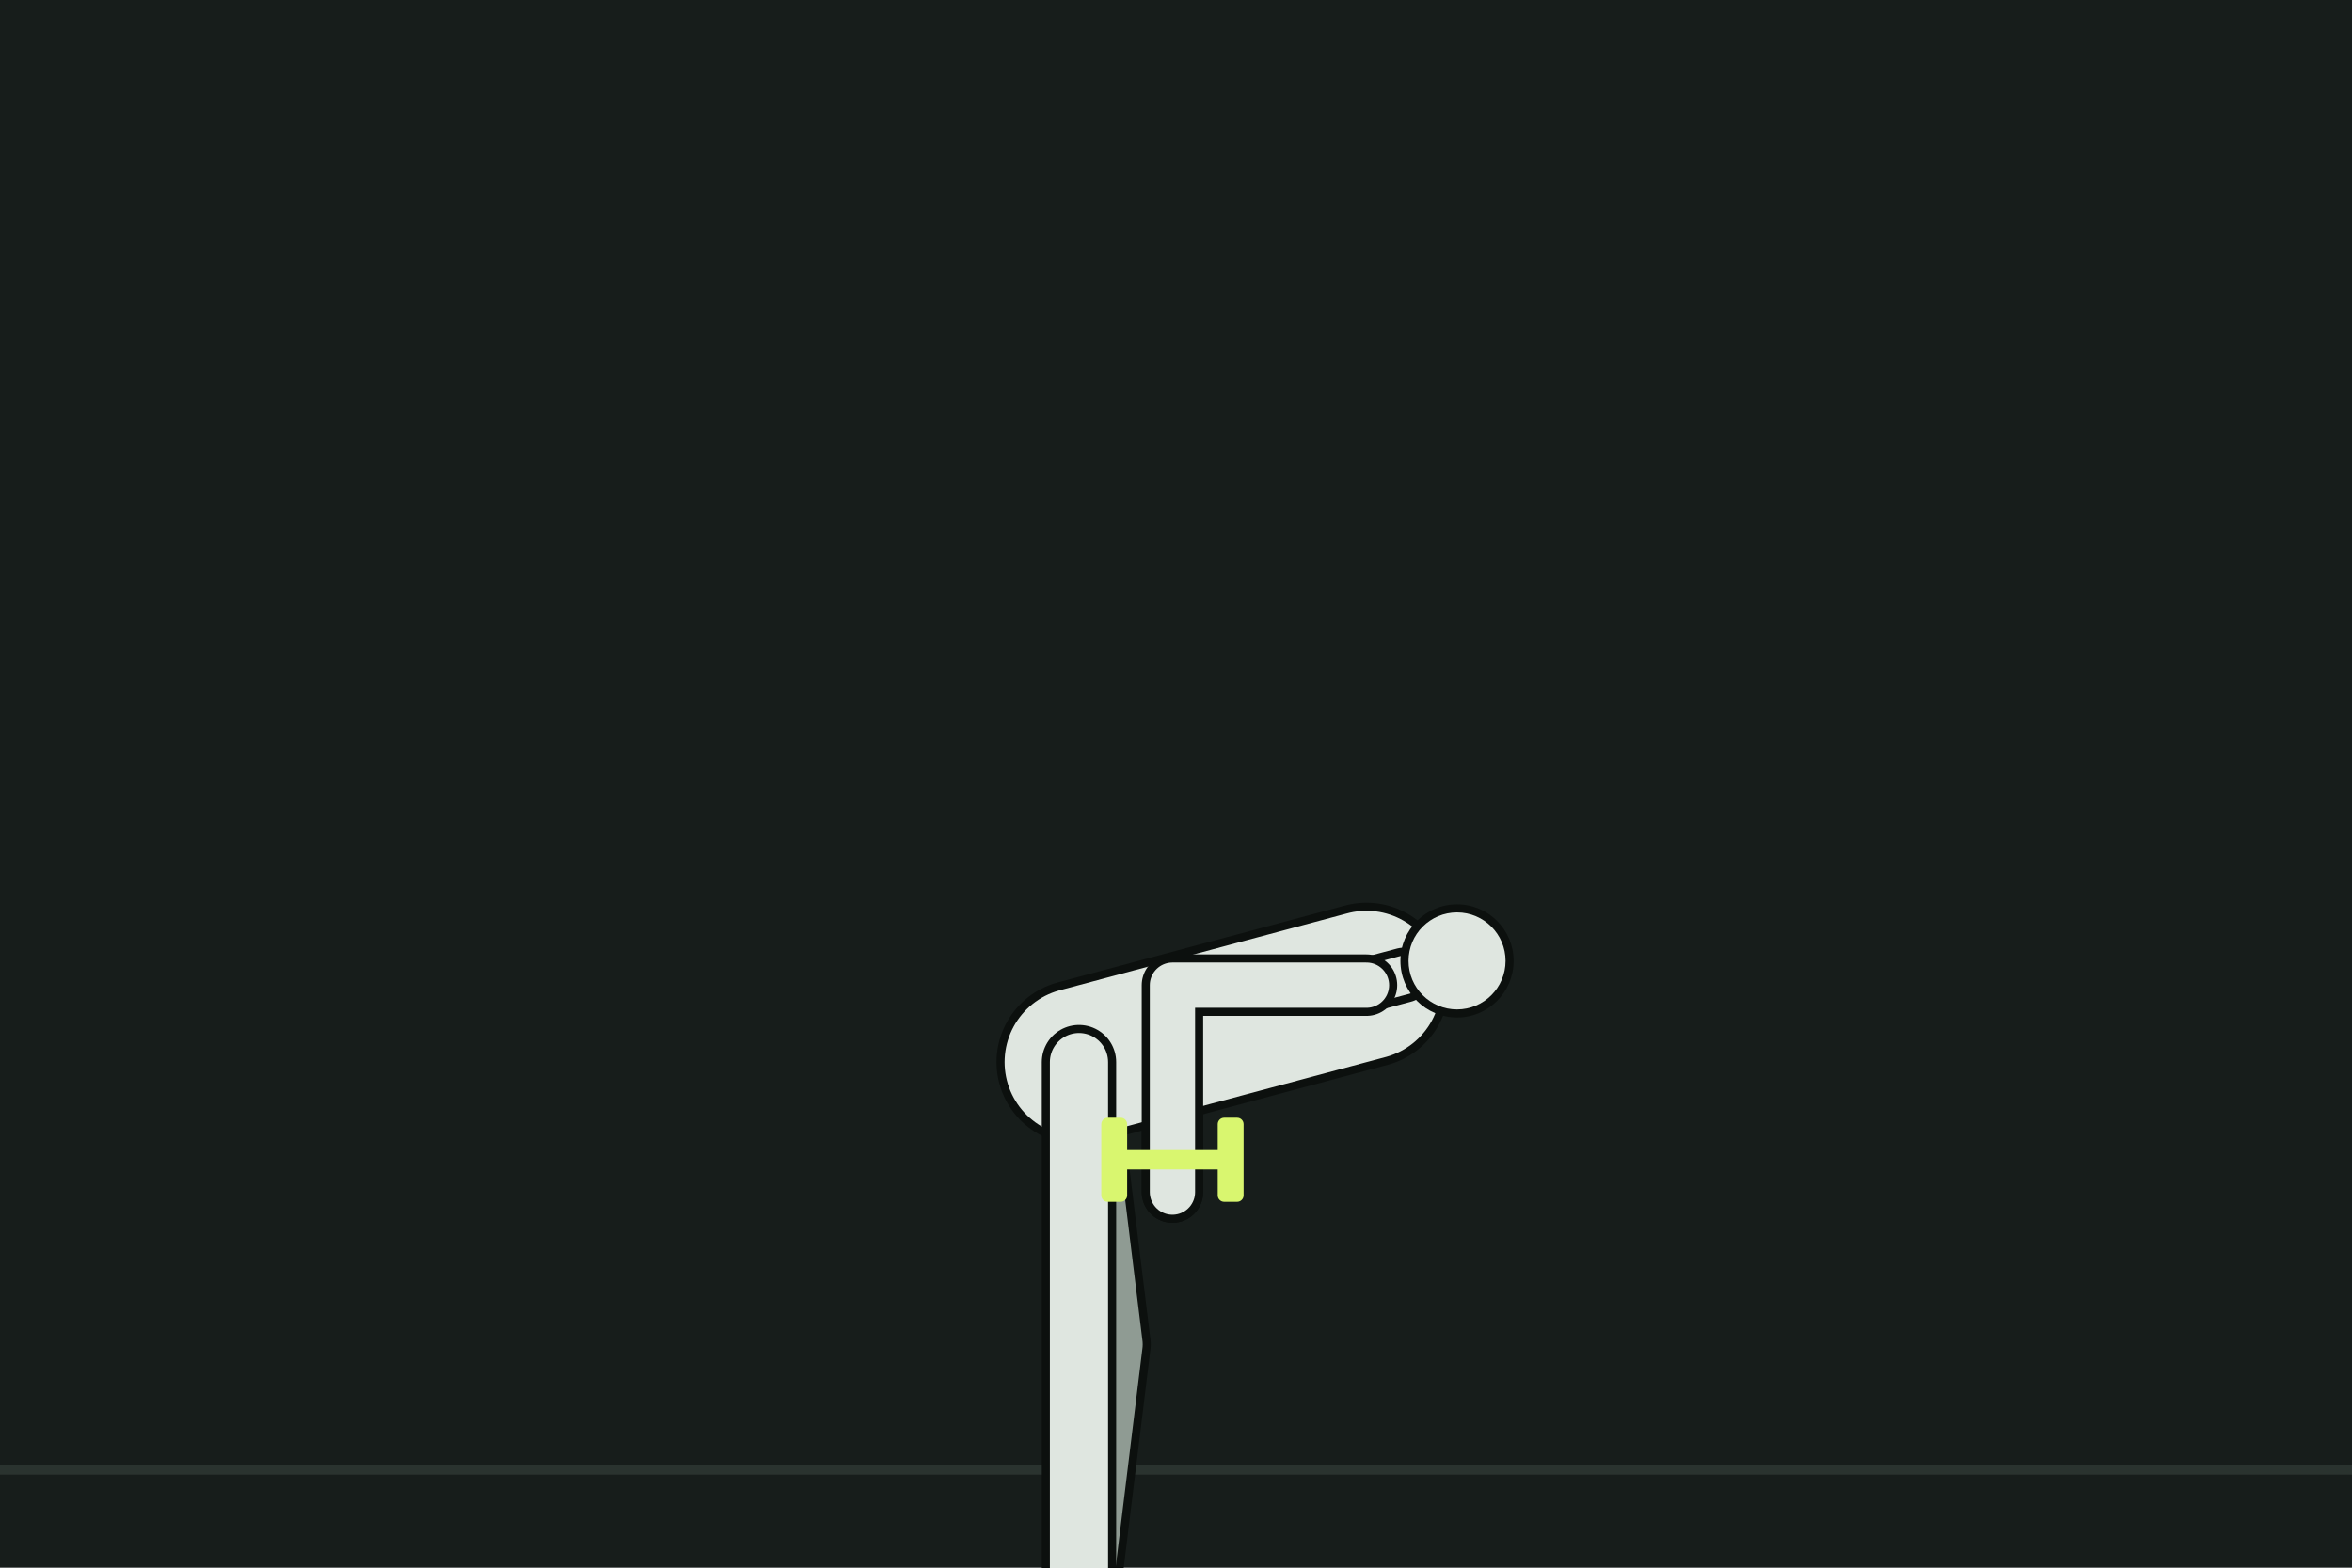
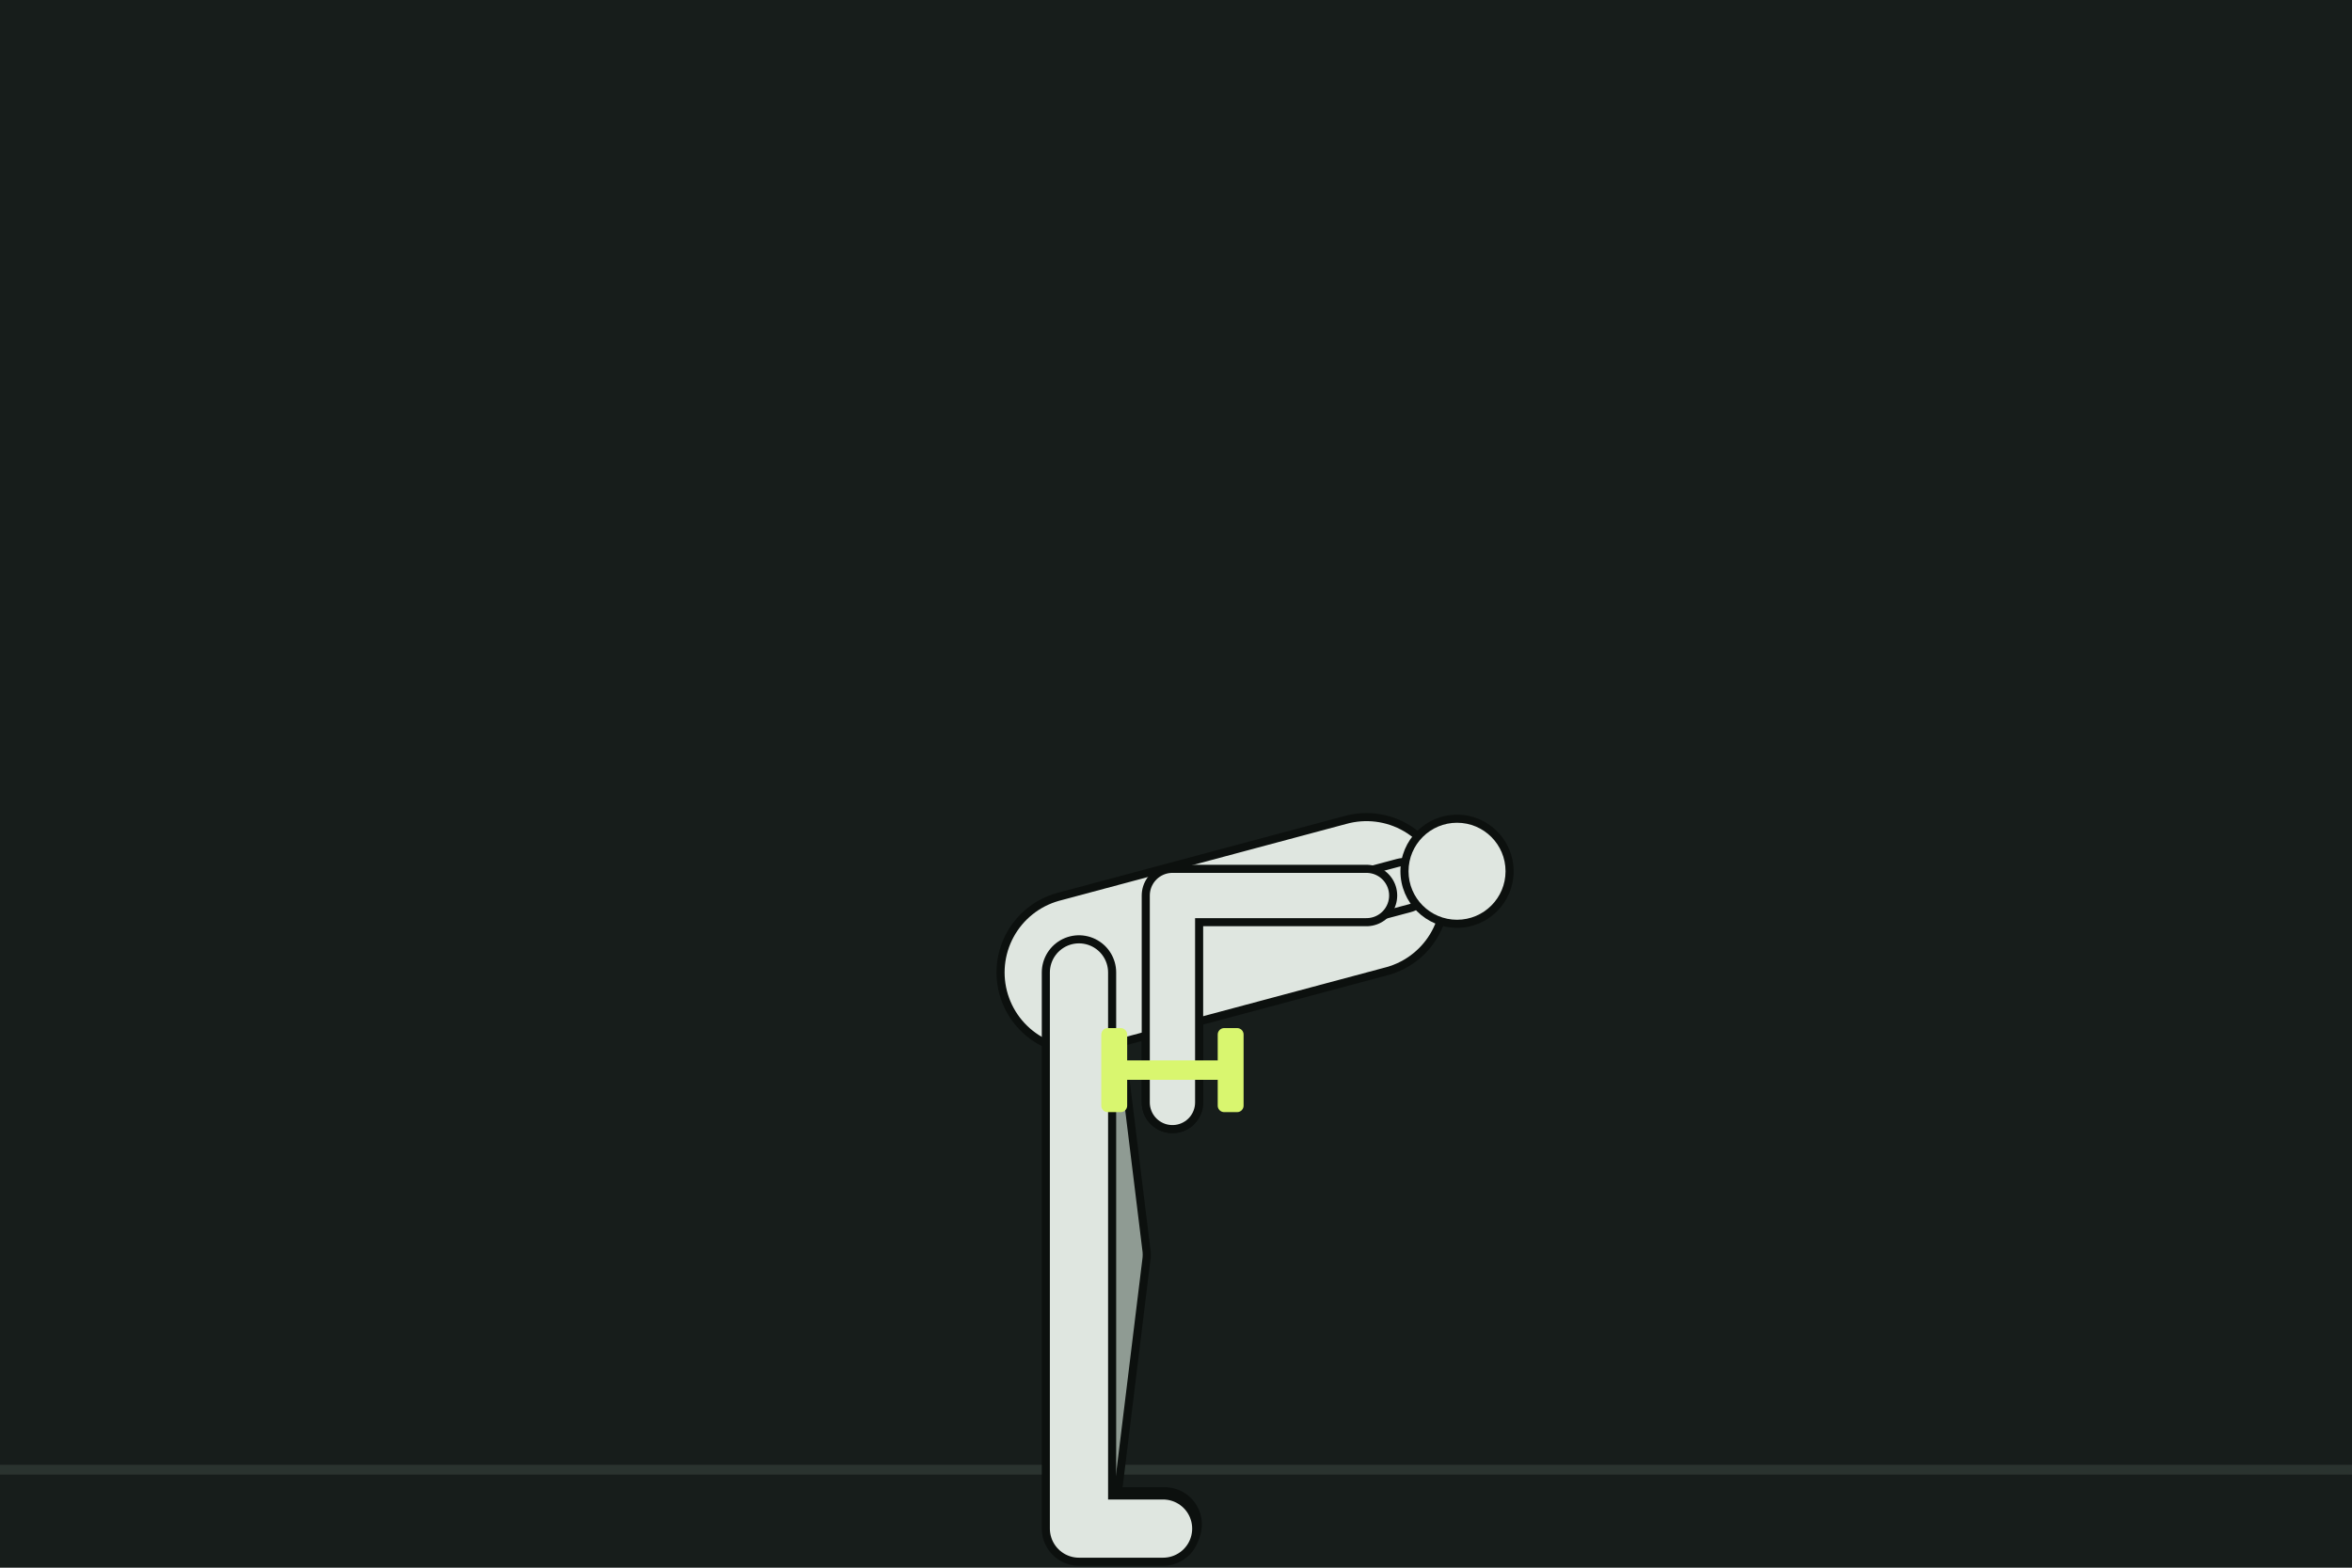
<svg xmlns="http://www.w3.org/2000/svg" viewBox="0 0 480 320" width="480" height="320" role="img" aria-label="dumbbell-kickback (start)">
  <rect width="480" height="320" fill="#171d1b" />
  <line x1="0" y1="300" x2="480" y2="300" stroke="#2a332f" stroke-width="2" />
-   <g transform="translate(81.6 104.6) scale(0.66)">
+   <g transform="translate(81.6 86.3) scale(0.66)">
    <polyline points="298.9,146.2 238.9,146.2 238.9,200.2 238.9,210.2" fill="none" stroke="#0c100e" stroke-width="19" stroke-linecap="round" stroke-linejoin="round" />
    <polyline points="298.9,146.2 238.9,146.2 238.9,200.2 238.9,210.2" fill="none" stroke="#8f9b93" stroke-width="14" stroke-linecap="round" stroke-linejoin="round" />
    <polyline points="210,170 220.7,257.3 210.5,340.7 236.5,340.7" fill="none" stroke="#0c100e" stroke-width="23" stroke-linecap="round" stroke-linejoin="round" />
    <polyline points="210,170 220.7,257.3 210.5,340.7 236.5,340.7" fill="none" stroke="#8f9b93" stroke-width="18" stroke-linecap="round" stroke-linejoin="round" />
    <polyline points="210,170 298.9,146.2" fill="none" stroke="#0c100e" stroke-width="51" stroke-linecap="round" stroke-linejoin="round" />
    <polyline points="210,170 298.9,146.2" fill="none" stroke="#dfe6e0" stroke-width="46" stroke-linecap="round" stroke-linejoin="round" />
    <polyline points="298.9,146.2 310.5,143.1" fill="none" stroke="#0c100e" stroke-width="17" stroke-linecap="round" stroke-linejoin="round" />
    <polyline points="298.9,146.2 310.5,143.1" fill="none" stroke="#dfe6e0" stroke-width="12" stroke-linecap="round" stroke-linejoin="round" />
    <circle cx="326.9" cy="138.7" r="17.5" fill="#0c100e" />
    <circle cx="326.9" cy="138.7" r="15" fill="#dfe6e0" />
    <polyline points="210,170 210,258 210,342 236,342" fill="none" stroke="#0c100e" stroke-width="23" stroke-linecap="round" stroke-linejoin="round" />
    <polyline points="210,170 210,258 210,342 236,342" fill="none" stroke="#dfe6e0" stroke-width="18" stroke-linecap="round" stroke-linejoin="round" />
    <polyline points="298.9,146.2 238.9,146.2 238.9,200.2 238.9,210.2" fill="none" stroke="#0c100e" stroke-width="19" stroke-linecap="round" stroke-linejoin="round" />
    <polyline points="298.9,146.2 238.9,146.2 238.9,200.2 238.9,210.2" fill="none" stroke="#dfe6e0" stroke-width="14" stroke-linecap="round" stroke-linejoin="round" />
    <line x1="224.9" y1="200.2" x2="252.9" y2="200.2" stroke="#d9f66f" stroke-width="6" stroke-linecap="round" />
    <rect x="216.9" y="187.2" width="8" height="26" rx="2" fill="#d9f66f" />
    <rect x="252.9" y="187.2" width="8" height="26" rx="2" fill="#d9f66f" />
  </g>
</svg>
